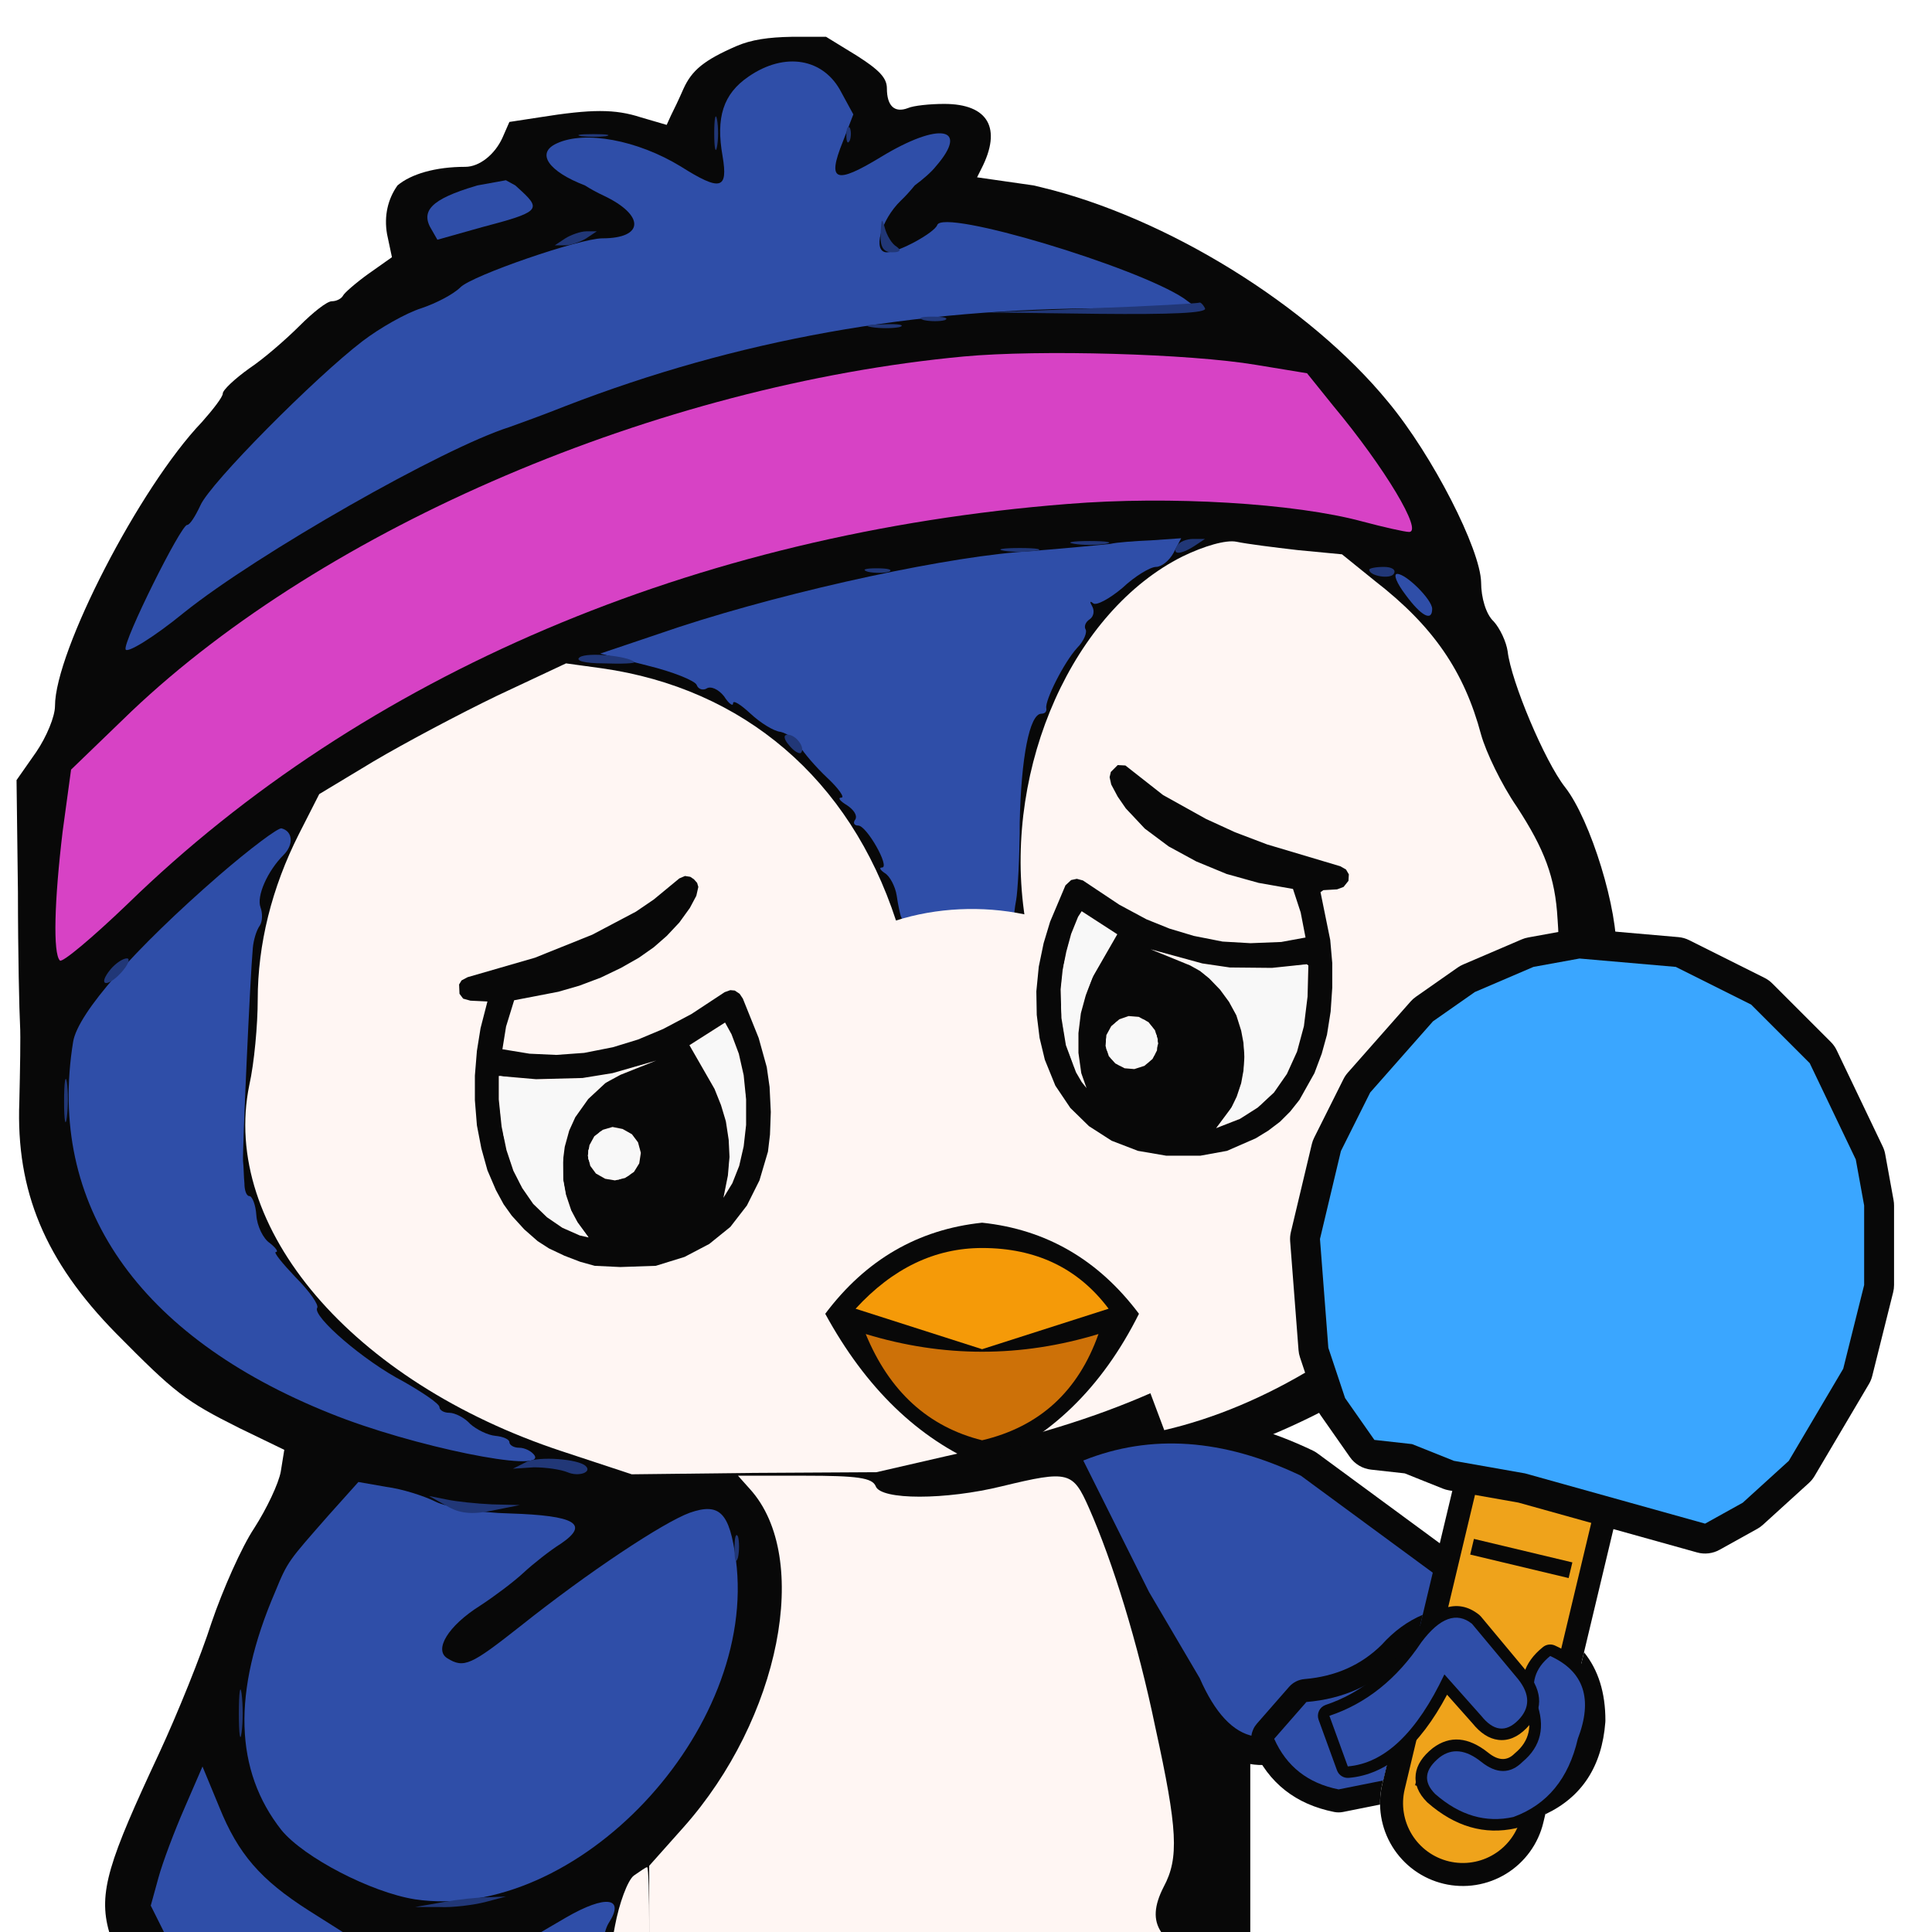
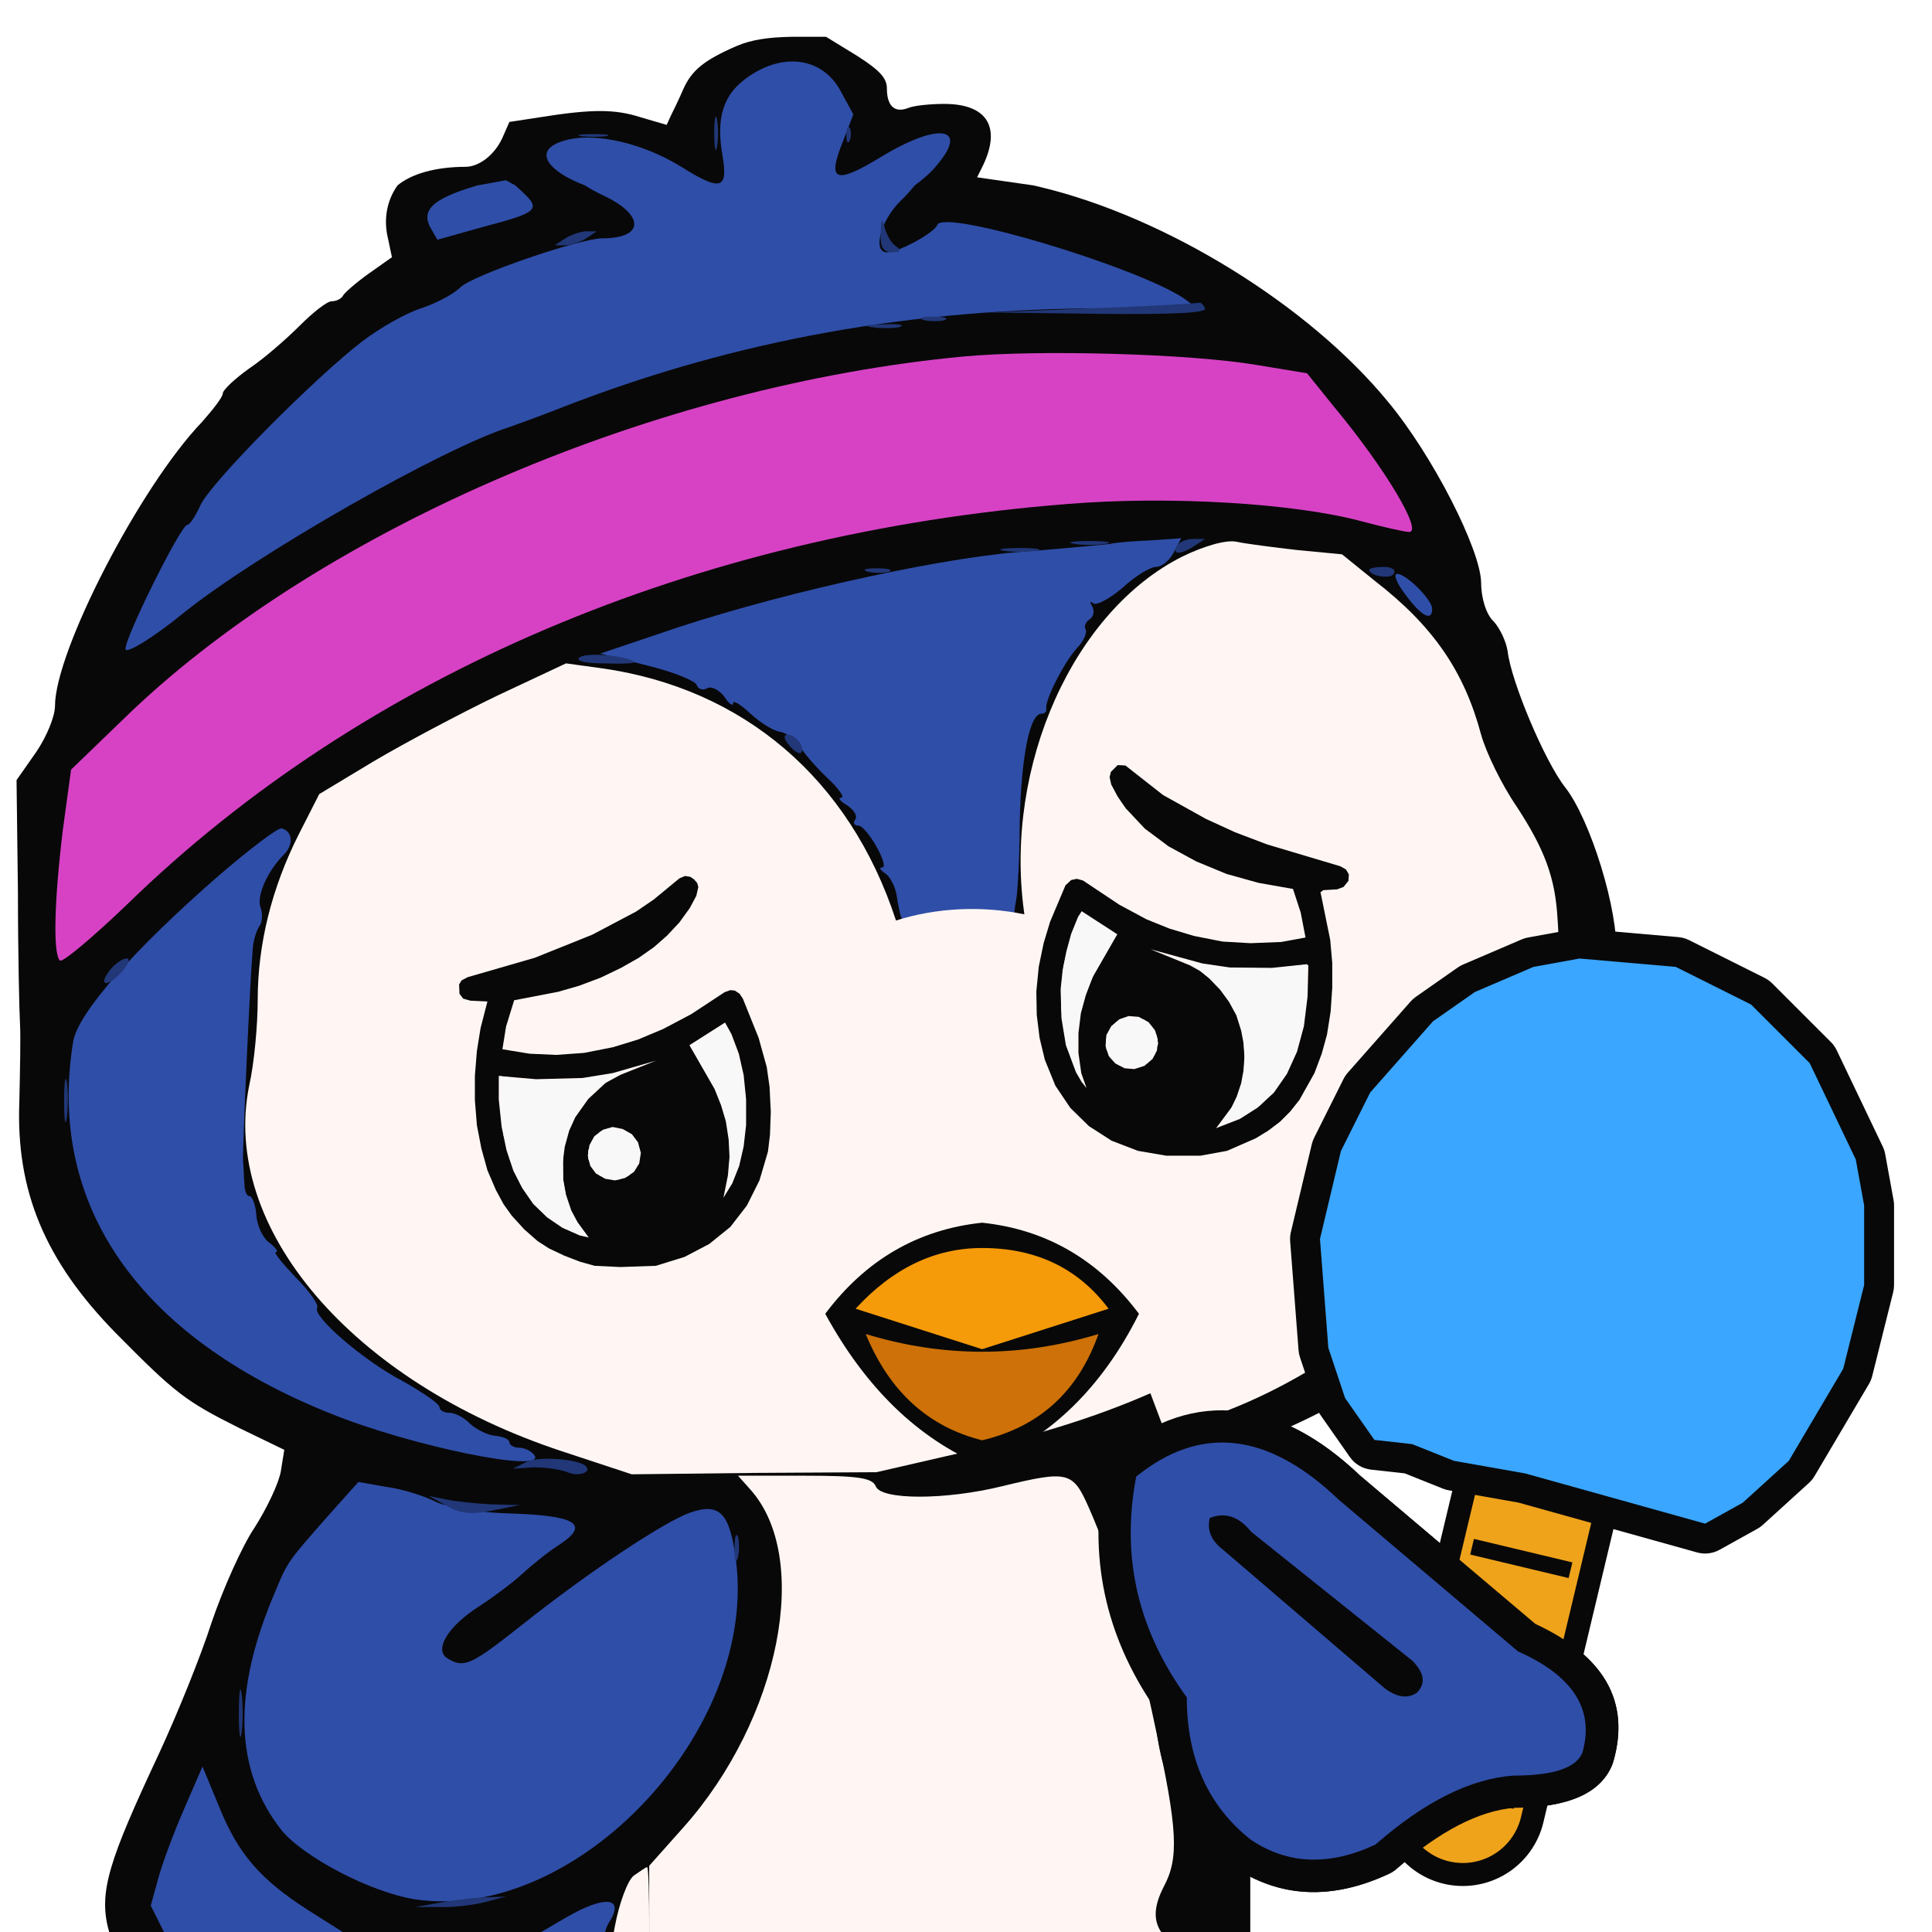
<svg xmlns="http://www.w3.org/2000/svg" viewBox="0 0 420 420" aria-hidden="true" class="sthings" data-character="pip">
  <g data-pip-part="body">
    <path fill="#080808" fill-rule="evenodd" d="M160.128 10.006C163.32 8.638 166.967 8.091 172.135 8H179.58L186.267 12.103C191.13 15.203 192.802 16.936 192.802 19.215C192.802 23.045 194.474 24.595 197.362 23.501C198.577 22.954 202.225 22.589 205.264 22.589C214.839 22.589 217.878 27.878 213.32 36.723L212.408 38.547L224.663 40.305L226.389 40.718C253.592 47.253 284.595 66.401 301.767 87.373C311.495 99.076 321.828 119.44 321.98 126.582C321.98 129.926 323.045 133.573 324.716 135.093C326.084 136.613 327.451 139.501 327.755 141.628C328.515 148.163 335.81 165.488 340.217 171.11C345.764 178.157 351.902 198.068 351.339 207.505H271.8V420.0H23.735C21.258 411.385 23.707 404.441 34.598 381.139C38.549 372.628 43.716 359.863 45.996 352.719C48.427 345.577 52.53 336.306 55.266 332.203C58.002 327.947 60.586 322.477 61.041 319.893L61.801 315.182L52.075 310.471C40.221 304.544 38.093 302.872 25.176 289.803C9.826 274.15 3.443 258.952 4.203 239.5C4.355 232.813 4.508 225.214 4.355 222.782C4.203 220.198 3.899 207.281 3.899 193.907L3.596 169.591L7.851 163.513C10.13 160.169 11.954 155.762 11.954 153.482C11.954 141.628 30.342 105.915 43.868 91.781C46.3 89.045 48.427 86.309 48.427 85.55C48.427 84.79 51.011 82.358 54.202 80.079C57.395 77.951 62.258 73.696 65.145 70.808C68.033 67.921 71.072 65.49 72.136 65.49C73.199 65.49 74.263 64.881 74.567 64.273C74.871 63.666 77.302 61.538 80.038 59.563L85.205 55.915L84.141 50.9C83.444 46.908 84.333 43.233 86.42 40.305C89.34 37.848 94.605 36.267 101.162 36.267C104.202 36.267 107.546 33.623 109.217 29.975L110.737 26.51L117.272 25.507C128.67 23.684 133.685 23.684 139.308 25.507L144.93 27.149L145.842 25.142C146.451 23.957 147.666 21.404 148.578 19.306C150.402 15.294 152.986 13.106 160.128 10.006Z" />
    <path fill="#080808" fill-rule="evenodd" d="M326.8 192.105 351.338 207.505Q350.89 221.805 349.9 238.305Q347.7 269.105 314.7 288.905Q286.1 312.005 252.0 319.705L248.7 305.405Q290.5 294.405 308.1 271.305Q331.2 246.005 326.8 219.605Z" />
    <path fill="#2f4ea8" fill-rule="evenodd" d="M162.712 16.662C170.614 11.191 179.125 12.65 182.924 20.127L185.508 24.869L183.228 30.796C179.733 39.458 181.557 40.188 191.587 34.079C204.201 26.419 210.887 27.605 203.44 36.175C202.47 37.399 200.691 38.958 198.86 40.305C197.826 41.573 196.774 42.727 195.842 43.605C191.435 47.86 189.611 54.851 192.802 54.851C195.386 54.851 203.137 50.596 203.745 48.925C204.961 45.277 247.21 58.043 257.391 64.881L260.279 67.009H241.13C198.426 67.009 160.28 73.847 122.895 88.285C118.336 90.109 112.864 92.084 110.737 92.844C96.299 97.404 56.026 120.352 40.07 133.118C33.383 138.589 27.608 142.084 27.303 141.172C26.696 139.501 39.31 114.121 40.677 114.121C41.285 114.121 42.501 112.145 43.564 109.866C45.692 105.003 68.488 82.054 78.823 74.152C82.622 71.265 88.245 68.072 91.588 67.009C94.779 65.945 98.579 63.969 100.099 62.45C102.683 59.866 126.086 51.812 130.949 51.812C140.067 51.812 140.22 46.796 131.253 42.541C129.771 41.852 128.4 41.1 127.153 40.305C119.322 37.308 116.352 33.284 121.071 31.161C127.15 28.334 138.548 30.431 147.971 36.175C156.633 41.647 158.304 41.191 157.089 33.988C155.57 25.507 157.24 20.401 162.712 16.662Z" />
    <path fill="#2f4ea8" fill-rule="evenodd" d="M112.022 40.305 113.473 41.629C117.727 45.581 116.967 46.189 104.81 49.38L95.084 52.116L93.867 49.988C91.285 45.884 93.716 43.301 103.442 40.414L103.802 40.305L109.977 39.185Z" />
    <path fill="#2f4ea8" fill-rule="evenodd" d="M241.435 118.225C242.65 117.92 246.601 117.616 250.249 117.465L256.784 117.008L255.112 120.2C254.2 121.871 252.528 123.24 251.312 123.24C250.097 123.24 246.753 125.215 244.017 127.798C241.13 130.23 238.242 131.75 237.635 131.142C236.875 130.534 236.875 130.838 237.483 131.902C237.939 132.814 237.787 134.029 236.875 134.638C235.963 135.245 235.66 136.157 235.963 136.765C236.42 137.372 235.66 139.348 234.139 140.868C231.252 144.059 227.149 152.266 227.452 153.938C227.604 154.697 227.149 155.154 226.389 155.154C223.805 155.154 221.982 164.728 221.677 178.862C221.677 186.46 221.222 193.907 220.917 195.579C220.614 197.098 220.31 199.682 220.31 201.05C220.158 202.873 218.942 203.785 216.359 203.785C214.23 203.785 210.127 204.85 207.088 206.065C201.313 208.496 197.058 207.737 198.426 204.393C198.882 203.178 198.426 202.266 197.514 202.266C196.602 202.266 195.995 201.809 195.995 201.05C196.146 200.442 196.146 199.682 195.842 199.226C195.69 198.77 195.235 196.794 194.93 194.667C194.626 192.691 193.411 190.412 192.347 189.804C191.435 189.196 190.979 188.588 191.739 188.588C193.562 188.588 188.396 179.469 186.572 179.469C185.66 179.469 185.355 178.862 185.964 178.102C186.42 177.19 185.508 175.975 184.14 175.063C182.621 174.151 182.012 173.391 182.924 173.391C183.685 173.391 182.316 171.415 179.885 169.135C177.301 166.704 174.717 163.665 173.805 162.144C173.046 160.777 171.071 159.409 169.702 159.105C168.183 158.953 165.296 157.129 163.167 155.154C161.04 153.178 159.368 152.115 159.368 152.875C159.368 153.634 158.457 153.026 157.392 151.354C156.177 149.834 154.505 149.075 153.593 149.682C152.834 150.139 151.77 149.834 151.465 148.922C151.162 148.01 146.299 146.035 140.676 144.668L130.493 142.084L143.108 137.829C166.663 129.622 201.921 121.719 220.917 120.047C230.948 119.288 240.218 118.376 241.435 118.225Z" />
    <path fill="#2f4ea8" fill-rule="evenodd" d="M305.567 129.318C303.591 126.734 302.832 124.759 303.743 124.759C305.72 124.759 311.342 130.382 311.342 132.357C311.342 135.245 308.911 133.878 305.567 129.318Z" />
    <path fill="#2f4ea8" fill-rule="evenodd" d="M47.667 190.259C54.354 184.484 60.434 179.926 61.193 180.078C63.625 180.685 63.929 183.572 61.649 185.853C58.154 189.347 55.723 194.819 56.634 197.251C57.09 198.466 57.09 200.29 56.483 201.202C55.723 202.266 55.114 204.393 54.963 206.065C54.354 212.752 52.683 250.29 52.835 252.417C52.987 253.632 52.987 255.913 53.139 257.28C53.139 258.8 53.595 260.016 54.202 260.016C54.811 260.016 55.571 261.84 55.723 264.119C55.874 266.551 57.242 269.285 58.61 270.197C59.977 271.262 60.586 272.173 59.977 272.173C59.37 272.173 61.346 274.605 64.233 277.644C67.273 280.684 69.4 283.723 68.945 284.331C67.88 286.155 79.126 295.881 87.637 300.289C91.892 302.72 95.539 305.152 95.539 305.912C95.539 306.519 96.451 307.128 97.667 307.128C98.883 307.128 101.011 308.191 102.226 309.559C103.595 310.775 106.026 311.991 107.698 312.143C109.37 312.294 110.737 312.903 110.737 313.51C110.737 314.118 111.649 314.726 112.864 314.726C114.08 314.726 115.6 315.485 116.208 316.397C118.639 320.35 89.461 314.422 71.832 307.279C30.039 290.563 10.13 261.84 15.905 226.429C16.97 220.198 29.127 206.369 47.667 190.259Z" />
-     <path fill="#080808" fill-rule="evenodd" d="M233.253 311.887Q257.717 302.103 285.41 315.347Q285.925 315.593 286.384 315.931L323.784 343.431Q324.264 343.784 324.666 344.224Q325.067 344.664 325.377 345.173Q325.685 345.684 325.888 346.244Q326.091 346.804 326.181 347.393Q326.271 347.982 326.243 348.577Q326.217 349.172 326.075 349.75Q325.932 350.329 325.68 350.869Q325.427 351.409 325.074 351.889Q324.857 352.185 324.605 352.452Q306.216 371.991 283.164 381.295Q274.377 385.931 266.662 381.644Q260.033 377.961 255.407 367.569L244.585 349.173Q244.48 348.995 244.389 348.811L230.089 320.211Q229.822 319.678 229.665 319.103Q229.507 318.528 229.465 317.934Q229.423 317.339 229.497 316.748Q229.572 316.158 229.76 315.592Q229.949 315.027 230.244 314.509Q230.539 313.992 230.93 313.541Q231.32 313.091 231.791 312.726Q232.262 312.36 232.794 312.094Q233.02 311.981 233.253 311.887Z" />
-     <path fill="#2f4ea8" fill-rule="evenodd" d="M235.5 317.505Q257.5 308.705 282.8 320.805L320.2 348.305Q302.6 367.005 280.6 375.805Q276.341 378.128 272.627 377.453Q265.79 376.21 260.8 364.805L249.8 346.105Z" />
+     <path fill="#080808" fill-rule="evenodd" d="M242.596 315.559Q255.376 305.214 269.291 306.794Q282.555 308.302 295.681 320.791L333.781 353.028Q356.288 363.474 350.73 382.923Q350.633 383.267 350.5 383.6Q346.768 392.928 329.273 392.999Q317.704 393.935 303.61 406.268Q302.861 406.923 301.96 407.343Q283.393 416.008 268.117 405.824Q267.889 405.673 267.675 405.504Q251.822 393.048 251.041 371.281Q234.761 347.577 240.126 319.678Q240.36 318.462 240.997 317.401Q241.634 316.338 242.596 315.559Z" />
+     <path fill="#2f4ea8" fill-rule="evenodd" d="M247.001 321Q268 304 291 326L330 359Q348 367 344 381Q342 386 329.0 386Q315 387 299 401.001Q284 408 272 400Q258 389 258 369Q242 347 247.001 321Z" />
    <path fill="#2f4ea8" fill-rule="evenodd" d="M71.376 329.468 77.911 322.172 83.989 323.237C87.485 323.693 92.196 325.213 94.627 326.428C97.059 327.644 104.05 328.859 110.889 329.012C125.023 329.468 128.214 331.291 121.983 335.546C119.551 337.066 115.904 339.954 113.776 341.929C111.649 343.905 107.393 347.096 104.354 349.072C97.363 353.479 94.324 358.646 97.211 360.47C100.859 362.75 102.378 361.99 113.168 353.479C128.062 341.626 144.171 330.988 149.946 328.859C156.48 326.58 158.609 328.859 159.976 339.042C164.839 376.123 125.326 418.068 90.221 412.901C80.646 411.381 66.057 403.782 61.193 397.856C51.011 384.938 50.403 367.917 59.826 346.032C62.561 339.346 62.713 339.346 71.376 329.468Z" />
    <path fill="#2f4ea8" fill-rule="evenodd" d="M40.07 393.144 44.021 384.026 47.667 392.841C51.771 403.022 56.634 408.646 67.121 415.332L74.498 420.0H35.64L32.774 414.269L34.446 408.19C35.358 404.846 37.941 398.007 40.07 393.144Z" />
    <path fill="#2f4ea8" fill-rule="evenodd" d="M123.047 416.853C131.71 411.838 135.964 412.445 132.317 418.068C131.991 418.611 131.724 419.29 131.542 420.0H117.666Z" />
    <path fill="#213777" fill-rule="evenodd" d="M155.265 28.972C155.265 25.689 155.57 24.413 155.873 25.963C156.177 27.605 156.177 30.34 155.873 31.89C155.57 33.531 155.265 32.255 155.265 28.972Z" />
    <path fill="#213777" fill-rule="evenodd" d="M183.988 29.428C183.988 27.878 184.292 27.24 184.748 27.787C185.052 28.425 185.052 29.701 184.748 30.523C184.292 31.434 183.988 30.887 183.988 29.428Z" />
    <path fill="#213777" fill-rule="evenodd" d="M126.39 29.61C124.871 29.337 126.086 29.154 128.974 29.154C131.861 29.154 133.077 29.337 131.71 29.61C130.189 29.793 127.758 29.793 126.39 29.61Z" />
    <path fill="#213777" fill-rule="evenodd" d="M191.435 50.596C191.587 47.404 191.739 47.253 192.347 49.532C192.802 51.204 193.866 53.028 194.93 53.635C195.995 54.395 195.69 54.851 194.018 54.851C192.042 54.851 191.283 53.788 191.435 50.596Z" />
    <path fill="#213777" fill-rule="evenodd" d="M122.895 51.812C124.111 51.052 126.238 50.292 127.454 50.292H129.734L127.454 51.812C126.238 52.571 124.111 53.331 122.895 53.331H120.615Z" />
    <path fill="#213777" fill-rule="evenodd" d="M237.635 67.009C250.249 66.553 260.583 65.945 260.735 65.793C260.887 65.641 261.495 66.097 261.951 67.009C262.559 68.072 254.504 68.377 238.851 68.225L214.839 67.921Z" />
    <path fill="#213777" fill-rule="evenodd" d="M200.858 69.593C199.337 69.137 200.249 68.832 202.68 68.832C205.264 68.832 206.328 69.137 205.416 69.593C204.352 69.896 202.225 69.896 200.858 69.593Z" />
    <path fill="#213777" fill-rule="evenodd" d="M189.46 71.113C187.484 70.808 188.699 70.504 192.042 70.504C195.386 70.353 196.905 70.656 195.538 71.113C194.018 71.416 191.283 71.416 189.46 71.113Z" />
    <path fill="#213777" fill-rule="evenodd" d="M233.532 118.225C231.555 117.92 233.076 117.616 236.875 117.616C240.674 117.616 242.195 117.92 240.371 118.225C238.395 118.528 235.355 118.528 233.532 118.225Z" />
    <path fill="#213777" fill-rule="evenodd" d="M255.872 118.68C256.327 117.768 257.999 117.16 259.367 117.16H261.951L259.671 118.68C256.632 120.656 254.655 120.656 255.872 118.68Z" />
    <path fill="#213777" fill-rule="evenodd" d="M218.335 119.744C216.359 119.44 217.878 119.135 221.677 119.135C225.477 119.135 226.997 119.44 225.173 119.744C223.198 120.047 220.158 120.047 218.335 119.744Z" />
    <path fill="#213777" fill-rule="evenodd" d="M188.699 124.303C187.179 123.847 188.091 123.543 190.523 123.543C193.107 123.543 194.171 123.847 193.259 124.303C192.195 124.607 190.067 124.607 188.699 124.303Z" />
    <path fill="#213777" fill-rule="evenodd" d="M297.664 123.847C297.664 123.543 299.033 123.24 300.855 123.24C302.527 123.24 303.591 123.847 302.984 124.759C302.224 125.975 297.664 125.215 297.664 123.847Z" />
    <path fill="#213777" fill-rule="evenodd" d="M126.086 142.844C127.758 141.78 136.268 142.54 137.94 143.907C138.245 144.212 135.204 144.364 131.253 144.212C126.998 144.212 124.871 143.604 126.086 142.844Z" />
    <path fill="#213777" fill-rule="evenodd" d="M171.526 161.993C170.311 160.625 170.311 159.713 171.223 159.713C173.046 159.713 175.174 162.601 174.11 163.665C173.805 163.968 172.59 163.36 171.526 161.993Z" />
    <path fill="#213777" fill-rule="evenodd" d="M24.112 210.625C25.176 209.408 26.696 208.344 27.608 208.344C28.367 208.344 27.911 209.713 26.391 211.384C23.2 214.879 21.073 214.271 24.112 210.625Z" />
    <path fill="#213777" fill-rule="evenodd" d="M13.929 239.5C13.929 235.244 14.234 233.42 14.538 235.244C14.841 237.219 14.841 240.563 14.538 242.843C14.234 245.275 13.929 243.603 13.929 239.5Z" />
    <path fill="#213777" fill-rule="evenodd" d="M114.536 317.766C117.272 316.55 125.63 317.157 127.302 318.678C128.822 320.045 125.783 321.109 123.351 320.045C121.83 319.438 118.639 318.981 116.055 318.981L111.497 319.285Z" />
    <path fill="#213777" fill-rule="evenodd" d="M97.059 327.34 93.26 325.213 97.059 325.972C99.187 326.428 103.595 326.884 106.938 327.035L113.016 327.188L106.938 328.404C102.53 329.316 99.795 329.012 97.059 327.34Z" />
    <path fill="#213777" fill-rule="evenodd" d="M159.673 336.763C159.673 334.179 159.976 333.115 160.433 334.027C160.736 335.091 160.736 337.218 160.433 338.585C159.976 340.106 159.673 339.194 159.673 336.763Z" />
    <path fill="#213777" fill-rule="evenodd" d="M51.923 372.476C51.923 367.917 52.227 365.941 52.53 368.221C52.835 370.653 52.835 374.3 52.53 376.579C52.227 379.01 51.923 377.035 51.923 372.476Z" />
    <path fill="#213777" fill-rule="evenodd" d="M96.299 413.509C99.642 412.901 104.05 412.445 106.177 412.445L109.977 412.293L105.417 413.509C102.986 414.117 98.427 414.725 95.539 414.572H90.221Z" />
    <path fill="#fff6f3" fill-rule="evenodd" d="M257.087 120.959C261.799 118.68 266.51 117.313 268.789 117.768C270.917 118.225 276.845 118.984 282.163 119.592L291.737 120.504L298.88 126.279C311.646 136.157 318.333 146.035 321.98 159.713C323.045 163.513 326.388 170.503 329.73 175.366C335.733 184.57 338.107 190.73 338.598 199.805H338.603Q341.1 232.805 318.0 271.305Q286.1 303.205 253.1 310.905L250.089 302.878C237.848 308.255 224.218 312.453 205.721 316.55L190.523 320.045L163.927 320.197L137.333 320.501L122.135 315.485C76.542 300.441 47.82 266.854 54.202 235.852C55.266 231.141 56.026 222.782 56.026 217.31C56.026 205.305 59.066 192.995 64.992 181.293L69.4 172.631L81.254 165.488C87.941 161.537 99.947 155.154 108.153 151.203L123.047 144.212L130.798 145.276C161.639 149.638 184.737 169.343 194.781 200.112C203.601 197.304 213.52 196.856 222.69 198.768L222.589 198.01C218.335 166.4 233.379 132.814 257.087 120.959Z" />
    <path fill="#fff6f3" fill-rule="evenodd" d="M137.788 407.734C139.155 406.822 140.372 405.91 140.676 405.91C140.979 405.91 141.132 411.99 141.132 419.588V420.0H133.439C133.518 419.573 133.6 419.132 133.685 418.676C134.597 413.813 136.421 408.797 137.788 407.734Z" />
    <path fill="#fff6f3" fill-rule="evenodd" d="M163.016 323.693 160.433 320.805H174.87C186.42 320.805 189.611 321.26 190.371 323.084C191.435 326.125 205.568 326.125 217.878 323.084C232.315 319.59 233.227 319.893 236.723 327.796C241.89 339.497 247.361 357.127 251.161 375.516C256.024 397.704 256.327 403.934 252.984 410.166C250.873 414.284 250.668 417.375 252.423 420.0H141.132V405.606L148.578 397.247C169.551 373.692 176.541 338.585 163.016 323.693Z" />
    <path fill="#d742c5" fill-rule="evenodd" d="M209.52 77.495C225.933 75.976 258.608 76.888 273.045 79.319L284.139 81.143L289.762 88.133C301.16 101.81 309.366 115.641 306.327 115.641C305.415 115.641 300.704 114.577 296.145 113.36C281.555 109.409 254.352 107.738 232.012 109.562C151.162 115.944 78.974 146.643 27.76 196.491C20.161 203.785 13.474 209.408 13.017 208.801C11.498 207.281 11.802 195.882 13.626 180.685L15.449 167.312L28.52 154.697C70.767 114.577 142.955 83.726 209.52 77.495Z" />
  </g>
  <g class="sthings-face" data-face="sad">
    <g data-pip-part="eye-0">
      <path fill="#080808" fill-rule="evenodd" d="M147.676 190.961 148.908 190.433 150.052 190.609 150.844 191.137 151.548 191.929 151.812 192.809 151.372 194.745 149.964 197.385 147.676 200.553 144.948 203.457 142.132 205.921 138.876 208.209 135.004 210.409 130.604 212.521 125.94 214.281 121.364 215.601 111.772 217.449 110.012 223.169 109.22 228.097 115.116 229.065 120.924 229.329 126.996 228.889 133.244 227.657 138.7 225.985 144.156 223.697 150.316 220.441 157.532 215.689 158.764 215.249 159.732 215.337 160.788 216.041 161.492 217.097 164.924 225.633 166.684 231.969 167.3 236.281 167.564 241.737 167.388 246.665 166.948 250.361 165.1 256.609 162.372 262.065 158.764 266.729 154.188 270.425 148.82 273.241 142.572 275.177 134.828 275.441 129.284 275.177 126.116 274.297 122.684 272.977 119.34 271.393 116.876 269.809 113.972 267.257 111.244 264.265 109.484 261.801 107.812 258.721 105.964 254.409 104.644 249.657 103.676 244.641 103.236 239.185V233.817L103.676 228.449L104.468 223.521L105.964 217.713L102.268 217.537L100.684 217.097L99.892 216.041L99.804 214.017L100.332 213.137L101.652 212.433L116.26 208.209L128.756 203.193L138.26 198.177L142.132 195.537L147.676 190.961ZM142.66 230.561 133.156 233.289 126.644 234.345 116.524 234.609 108.428 233.905V239.009L109.044 244.905L110.1 250.009L111.596 254.497L113.532 258.281L115.908 261.713L118.9 264.617L122.244 266.905L126.028 268.577L127.964 269.017L125.588 265.761L124.18 263.121L123.036 259.689L122.42 256.345L122.332 252.737L122.772 249.305L123.74 245.785L125.06 242.881L127.876 238.921L131.66 235.401L134.916 233.641L142.66 230.561ZM159.028 224.841 157.62 222.289 149.876 227.217 155.332 236.721 156.74 240.241 157.796 243.761 158.412 247.809 158.588 251.505 158.236 255.553 157.268 260.393 159.204 257.225 160.7 253.441 161.668 249.217 162.196 244.553V239.009L161.668 233.729L160.612 229.065L159.028 224.841ZM135.356 245.433 133.156 244.993 131.044 245.609 129.196 247.017 128.14 248.953 127.788 251.241 128.316 253.441 129.548 255.113 131.572 256.257 133.684 256.609 135.884 256.081 137.82 254.761 138.964 252.913 139.316 250.625 138.7 248.337 137.38 246.577 135.356 245.433Z" />
      <path fill="#f8f8f8" fill-rule="evenodd" d="M134.828 233.289 130.252 236.281 128.14 238.305 126.204 240.681 124.708 243.233 123.476 245.961 122.772 248.425 122.42 250.801V256.521L123.212 261.097L124.884 264.881L127.876 268.929L123.74 267.433L119.252 264.617L115.908 261.449L113.092 257.313L110.98 252.385L109.484 246.841L108.692 240.945L108.604 233.905L113.18 234.609L118.724 234.873L124.884 234.697L134.828 233.289ZM157.62 222.641 158.236 223.609 160.788 230.825 162.02 238.041 162.108 244.201 161.404 249.745 160.172 254.145 157.884 259.161 158.412 255.289 158.676 250.977 158.5 247.017 157.796 243.233 156.828 239.889 155.332 236.457 150.14 227.305 157.62 222.641ZM130.428 246.049 132.364 245.345 135.004 245.521 136.764 246.313 138.26 247.897 139.052 249.921 138.964 252.033 138.084 254.145 136.588 255.641 134.476 256.433 132.364 256.345 130.34 255.465 128.668 253.705 127.876 251.945V250.097L128.756 247.985L130.428 246.049Z" />
    </g>
    <g data-pip-part="eye-1">
      <path fill="#080808" fill-rule="evenodd" d="M241.484 167.817 242.98 166.321 244.652 166.409 252.836 172.833 262.164 178.025 268.5 180.929 275.452 183.569 291.38 188.321 292.612 189.025 293.228 190.081 293.14 191.489 292.084 192.809 290.676 193.337 287.684 193.513 287.068 193.953 289.18 204.337 289.62 209.353V214.721L289.268 219.913L288.476 224.929L287.332 229.065L285.748 233.289L282.492 239.097L280.468 241.649L278.268 243.849L275.716 245.785L272.988 247.457L266.74 250.185L260.932 251.241H253.54L247.38 250.185L241.66 247.985L236.732 244.817L232.684 240.857L229.428 236.017L227.14 230.385L225.996 225.633L225.38 220.617L225.292 215.513L225.82 210.145L226.876 205.041L228.284 200.377L231.628 192.457L232.86 191.313L234.092 191.049L235.412 191.401L243.332 196.681L249.228 199.849L254.244 201.873L259.524 203.457L265.772 204.689L271.844 205.041L278.532 204.777L283.812 203.809L282.756 198.353L281.084 193.249L273.604 191.929L266.652 189.993L260.052 187.265L254.068 184.009L248.876 180.137L244.74 175.737L242.98 173.185L241.572 170.545L241.22 168.961L241.484 167.817ZM250.108 206.361 258.732 209.881 260.932 211.113 262.868 212.697 265.244 215.161 267.18 217.801 268.764 220.705 269.82 224.049 270.348 226.865 270.524 229.681 270.348 232.585 269.82 235.489 268.852 238.393 267.708 240.769 264.364 245.257 269.556 243.233 273.428 240.769 276.948 237.513 279.764 233.465 281.964 228.625 283.46 223.081 284.252 216.657 284.428 209.881 284.076 209.617 276.508 210.409 267.356 210.321 261.372 209.441 250.108 206.361ZM235.148 198.089 234.356 199.321 232.86 203.017 231.804 206.889 231.012 210.849 230.572 215.073 230.748 221.321 231.716 227.217 233.916 233.113 235.148 235.225 236.204 236.545 235.06 233.289 234.444 228.889V224.577L234.972 220.265L236.028 216.393L237.524 212.433L242.892 203.105L235.148 198.089ZM249.668 222.201 247.556 221.057 245.356 220.881 243.332 221.585 241.572 223.081 240.516 225.017 240.34 227.393 241.044 229.593 242.452 231.177 244.476 232.233 246.588 232.409 248.788 231.705 250.548 230.209 251.516 228.361 251.692 225.985 251.076 223.961 249.668 222.201Z" />
      <path fill="#f8f8f8" fill-rule="evenodd" d="M258.38 209.089 264.188 210.145 269.204 210.585 277.74 210.497 283.812 209.705 284.076 210.145V216.657L283.372 222.553L281.964 227.921L279.94 232.673L277.3 236.809L274.044 240.153L270.436 242.529L265.772 244.553H265.596L265.684 244.113L268.764 239.097L270.172 234.697L270.612 230.209L270.26 225.105L269.116 221.145L266.828 216.921L263.924 213.401L258.38 209.089ZM233.74 201.169 235.236 198.353 241.924 202.577 242.628 203.281 237.788 211.817 236.116 215.777 234.972 219.649 234.356 223.521 234.092 227.305 234.356 230.297 235.148 234.873 233.476 231.793 232.068 227.833 231.188 223.609 230.66 218.945 230.748 214.193 231.276 209.705 232.332 205.305 233.74 201.169ZM242.628 222.201 244.388 221.321 247.028 221.145 248.876 221.761 250.372 223.169 251.428 225.017 251.78 226.865 250.988 229.329 249.58 231.001 247.644 231.969 245.268 232.145 243.156 231.529 241.484 230.033 240.516 228.097 240.428 225.985 241.22 223.961 242.628 222.201Z" />
    </g>
    <g data-pip-part="beak">
      <path fill="#080808" fill-rule="evenodd" d="M179.4 285.605Q192.6 268.005 213.5 265.805Q234.4 268.005 247.6 285.605Q235.5 309.805 213.5 318.605Q192.6 309.805 179.4 285.605Z" />
      <path fill="#cd7108" fill-rule="evenodd" d="M188.2 290.005Q213.5 297.705 238.8 290.005Q232.2 308.705 213.5 313.105Q195.9 308.705 188.2 290.005Z" />
      <path fill="#f59a08" fill-rule="evenodd" d="M186.0 284.505Q198.1 271.305 213.5 271.305Q231.1 271.305 241.0 284.505L213.5 293.305L186.0 284.505Z" />
    </g>
  </g>
  <g data-pip-part="racket">
    <path fill="#080808" fill-rule="evenodd" d="M353.666 320.181 335.516 396.181Q335.312 397.042 335.023 397.878Q334.734 398.713 334.365 399.517Q333.996 400.32 333.55 401.083Q333.103 401.846 332.584 402.563Q332.066 403.279 331.478 403.941Q330.892 404.602 330.244 405.203Q329.595 405.804 328.89 406.339Q328.186 406.873 327.433 407.337Q326.679 407.799 325.884 408.186Q325.088 408.573 324.259 408.88Q323.431 409.187 322.575 409.411Q321.719 409.636 320.846 409.775Q319.973 409.915 319.09 409.968Q318.208 410.021 317.324 409.986Q316.441 409.953 315.565 409.834Q314.688 409.714 313.829 409.508Q312.969 409.302 312.133 409.014Q311.297 408.725 310.492 408.355Q309.69 407.987 308.926 407.54Q308.163 407.093 307.447 406.575Q306.73 406.056 306.068 405.47Q305.407 404.882 304.807 404.235Q304.205 403.586 303.67 402.882Q303.136 402.176 302.673 401.424Q302.211 400.671 301.823 399.874Q301.436 399.08 301.129 398.251Q300.822 397.421 300.598 396.566Q300.374 395.711 300.234 394.837Q300.095 393.964 300.041 393.082Q299.989 392.198 300.023 391.315Q300.056 390.432 300.176 389.555Q300.297 388.679 300.501 387.819L318.651 311.819Q318.856 310.959 319.145 310.123Q319.433 309.287 319.803 308.484Q320.173 307.68 320.618 306.916Q321.065 306.153 321.584 305.437Q322.102 304.721 322.689 304.06Q323.276 303.399 323.924 302.797Q324.573 302.196 325.278 301.662Q325.982 301.127 326.735 300.664Q327.489 300.201 328.284 299.814Q329.078 299.428 329.908 299.12Q330.737 298.813 331.593 298.588Q332.447 298.364 333.321 298.225Q334.194 298.086 335.077 298.033Q335.96 297.979 336.843 298.013Q337.727 298.047 338.603 298.167Q339.48 298.287 340.339 298.493Q341.199 298.697 342.035 298.987Q342.871 299.275 343.675 299.644Q344.478 300.014 345.242 300.459Q346.005 300.906 346.721 301.425Q347.437 301.943 348.098 302.531Q348.76 303.117 349.361 303.766Q349.963 304.414 350.497 305.119Q351.032 305.823 351.495 306.577Q351.957 307.33 352.344 308.125Q352.731 308.921 353.038 309.75Q353.345 310.578 353.57 311.434Q353.794 312.29 353.934 313.162Q354.072 314.036 354.126 314.919Q354.179 315.801 354.145 316.686Q354.112 317.569 353.992 318.444Q353.871 319.321 353.666 320.181Z" />
    <path fill="#efa31b" fill-rule="evenodd" d="M348.803 319.02 330.653 395.02Q330.505 395.641 330.297 396.244Q330.088 396.848 329.822 397.429Q329.554 398.009 329.233 398.56Q328.911 399.112 328.536 399.629Q328.161 400.146 327.737 400.623Q327.314 401.102 326.845 401.535Q326.376 401.97 325.868 402.356Q325.359 402.742 324.815 403.076Q324.271 403.411 323.697 403.69Q323.123 403.969 322.523 404.191Q321.925 404.413 321.307 404.574Q320.69 404.737 320.058 404.837Q319.428 404.939 318.79 404.977Q318.153 405.014 317.515 404.99Q316.876 404.966 316.243 404.879Q315.611 404.793 314.989 404.645Q314.369 404.496 313.765 404.287Q313.161 404.079 312.581 403.812Q312.001 403.546 311.45 403.224Q310.897 402.901 310.38 402.526Q309.863 402.151 309.386 401.728Q308.907 401.304 308.474 400.836Q308.04 400.367 307.653 399.859Q307.267 399.349 306.933 398.806Q306.599 398.262 306.319 397.687Q306.04 397.113 305.819 396.515Q305.596 395.915 305.435 395.297Q305.272 394.68 305.172 394.05Q305.071 393.418 305.033 392.781Q304.995 392.143 305.019 391.505Q305.043 390.867 305.13 390.235Q305.217 389.601 305.364 388.981L323.514 312.981Q323.663 312.359 323.871 311.755Q324.08 311.151 324.346 310.572Q324.613 309.991 324.935 309.44Q325.257 308.889 325.632 308.372Q326.007 307.855 326.43 307.376Q326.854 306.899 327.323 306.464Q327.791 306.03 328.299 305.644Q328.809 305.259 329.353 304.924Q329.897 304.59 330.471 304.311Q331.045 304.031 331.644 303.809Q332.243 303.587 332.861 303.425Q333.479 303.263 334.109 303.162Q334.74 303.062 335.378 303.023Q336.015 302.985 336.653 303.009Q337.292 303.033 337.924 303.12Q338.557 303.207 339.178 303.356Q339.799 303.504 340.403 303.712Q341.007 303.921 341.587 304.187Q342.167 304.455 342.718 304.777Q343.27 305.099 343.787 305.473Q344.304 305.848 344.782 306.272Q345.26 306.695 345.694 307.164Q346.128 307.633 346.514 308.142Q346.9 308.65 347.235 309.195Q347.569 309.738 347.849 310.312Q348.128 310.887 348.349 311.486Q348.571 312.084 348.733 312.702Q348.896 313.321 348.996 313.951Q349.097 314.581 349.135 315.219Q349.173 315.856 349.149 316.495Q349.125 317.133 349.038 317.766Q348.952 318.398 348.803 319.02Z" />
    <path fill="#080808" fill-rule="evenodd" d="M341.819 339.652 320.421 334.543 319.608 337.947 341.007 343.057 341.819 339.652Z" />
    <path fill="#080808" fill-rule="evenodd" d="M329.84 389.812 308.442 384.703 307.629 388.107 329.027 393.217 329.84 389.812Z" />
    <g data-pip-part="flipper">
-       <g data-grip-part="palm-back">
-         <path fill="#080808" fill-rule="evenodd" d="M283.584 365.017Q293.688 364.176 300.369 357.559Q304.356 353.12 309.284 351.045L300.501 387.819Q300.297 388.679 300.176 389.555Q300.056 390.432 300.023 391.315Q300.004 391.807 300.012 392.296L291.981 393.903Q291 394.099 290.019 393.903Q277.482 391.395 272.431 380.031Q272.14 379.377 272.045 378.668Q271.95 377.959 272.056 377.252Q272.163 376.544 272.464 375.895Q272.766 375.246 273.237 374.707L280.237 366.707Q280.878 365.975 281.746 365.537Q282.615 365.098 283.584 365.017ZM335.941 394.405 344.352 359.184Q349 364.93 349 374Q349 374.192 348.985 374.384Q347.878 388.782 335.941 394.405Z" />
-         <path fill="#2f4ea8" fill-rule="evenodd" d="M284 370Q296.0 369 304 361Q305.734 359.049 307.703 357.662L300.682 387.064L291 389Q281 387 277 378L284 370ZM337.593 387.486 342.638 366.364Q344 369.715 344 374Q343.322 382.81 337.593 387.486Z" />
-       </g>
-       <g data-grip-part="curl-front">
-         <path fill="#080808" fill-rule="evenodd" d="M338.034 357.724Q351.108 363.667 345.397 378.733Q342.057 392.912 329.855 397.35Q329.702 397.405 329.542 397.441Q319.307 399.715 310.354 391.882Q310.291 391.827 310.232 391.768Q307.367 388.903 307.769 385.69Q308.145 382.682 311.439 380.048Q311.469 380.023 311.5 380Q317.05 375.838 323.562 381.048Q326.814 383.65 329.232 381.232Q329.312 381.152 329.399 381.08Q334.036 377.216 331.659 370.878Q331.643 370.834 331.628 370.79Q329.077 363.136 335.438 358.048Q335.989 357.607 336.691 357.52Q337.392 357.432 338.034 357.724Z" />
-         <path fill="#2f4ea8" fill-rule="evenodd" d="M337 360Q348 365 343 378Q340.0 391 329.0 395Q320 397 312 390.001Q308 386 313 382Q317 379.001 322 383Q327 387 331 383Q337 378 334 370Q332 364 337 360Z" />
-       </g>
-       <g data-grip-part="thumb-front">
-         <path fill="#080808" fill-rule="evenodd" d="M288.21 370.628Q299.396 366.899 306.92 355.613Q306.958 355.555 307.0 355.5Q310.446 350.904 313.896 349.65Q317.965 348.171 321.562 351.047Q321.759 351.206 321.92 351.399L331.921 363.399Q337.35 370.185 331.768 375.768Q328.903 378.632 325.69 378.23Q322.707 377.858 320.09 374.615L314.58 368.415Q305.49 385.467 293.207 386.492Q292.798 386.526 292.399 386.427Q291.998 386.328 291.652 386.105Q291.305 385.883 291.048 385.562Q290.792 385.241 290.651 384.855L286.65 373.855Q286.481 373.387 286.503 372.89Q286.525 372.393 286.735 371.943Q286.945 371.492 287.311 371.156Q287.678 370.821 288.146 370.65Q288.178 370.639 288.21 370.628Z" />
-         <path fill="#2f4ea8" fill-rule="evenodd" d="M289 373Q301 369 309 357.001Q315 349 320 353L330 365Q334 370 330 374Q326 378 322 373L314 364Q305 383 293 384L289 373Z" />
-       </g>
+       <path fill="#080808" fill-rule="evenodd" d="M242.596 315.559Q255.376 305.214 269.291 306.794Q282.555 308.302 295.681 320.791L333.781 353.028Q356.288 363.474 350.73 382.923Q350.633 383.267 350.5 383.6Q346.768 392.928 329.273 392.999Q317.704 393.935 303.61 406.268Q302.861 406.923 301.96 407.343Q283.393 416.008 268.117 405.824Q267.889 405.673 267.675 405.504Q251.822 393.048 251.041 371.281Q234.761 347.577 240.126 319.678Q240.36 318.462 240.997 317.401Q241.634 316.338 242.596 315.559Z" />
+       <path fill="#2f4ea8" fill-rule="evenodd" d="M247.001 321Q268 304 291 326L330 359Q348 367 344 381Q342 386 329.0 386Q315 387 299 401.001Q284 408 272 400Q258 389 258 369Q242 347 247.001 321Z" />
+       <path fill="#080808" fill-rule="evenodd" d="M263.0 330Q268 328 272 333L307.0 361Q311 365 308 368.001Q305 370 301 367L266 337Q262 334 263.0 330Z" />
    </g>
    <g data-pip-part="blade">
      <path fill="#080808" fill-rule="evenodd" d="M332.198 203.8 342.208 201.98Q343.065 201.824 343.934 201.899L364.863 203.72Q366.099 203.827 367.207 204.381L383.586 212.572Q384.53 213.042 385.276 213.789L398.016 226.528Q398.804 227.316 399.283 228.32L409.293 249.25Q409.67 250.035 409.825 250.892L411.645 260.902Q411.75 261.479 411.75 262.065V279.355Q411.75 280.156 411.556 280.931L407.005 299.132Q406.777 300.048 406.296 300.862L394.467 320.882Q393.967 321.726 393.242 322.385L383.232 331.485Q382.676 331.991 382.017 332.357L373.827 336.907Q372.705 337.529 371.431 337.68Q370.159 337.831 368.922 337.485L330.098 326.652L314.941 323.976Q314.28 323.86 313.656 323.61L305.375 320.298L298.062 319.485Q296.669 319.33 295.464 318.616Q294.259 317.901 293.455 316.753L287.084 307.652Q286.542 306.878 286.243 305.98L282.603 295.061Q282.35 294.302 282.29 293.503L280.469 269.843Q280.391 268.829 280.626 267.84L285.177 248.73Q285.351 247.999 285.686 247.328L292.057 234.588Q292.435 233.83 292.996 233.194L306.646 217.724Q307.158 217.144 307.792 216.7L316.892 210.33Q317.442 209.945 318.059 209.681L330.8 204.22Q331.475 203.931 332.198 203.8Z" />
      <path fill="#3aa6ff" fill-rule="evenodd" d="M333.36 210.195 343.37 208.375 364.3 210.195 380.68 218.385 393.42 231.125 403.43 252.055 405.25 262.065V279.355L400.7 297.555L388.87 317.575L378.86 326.675L370.67 331.225L331.54 320.305L316.069 317.575L306.97 313.936L298.78 313.025L292.41 303.926L288.77 293.005L286.95 269.345L291.5 250.235L297.87 237.495L311.52 222.025L320.62 215.655L333.36 210.195Z" />
    </g>
  </g>
</svg>
